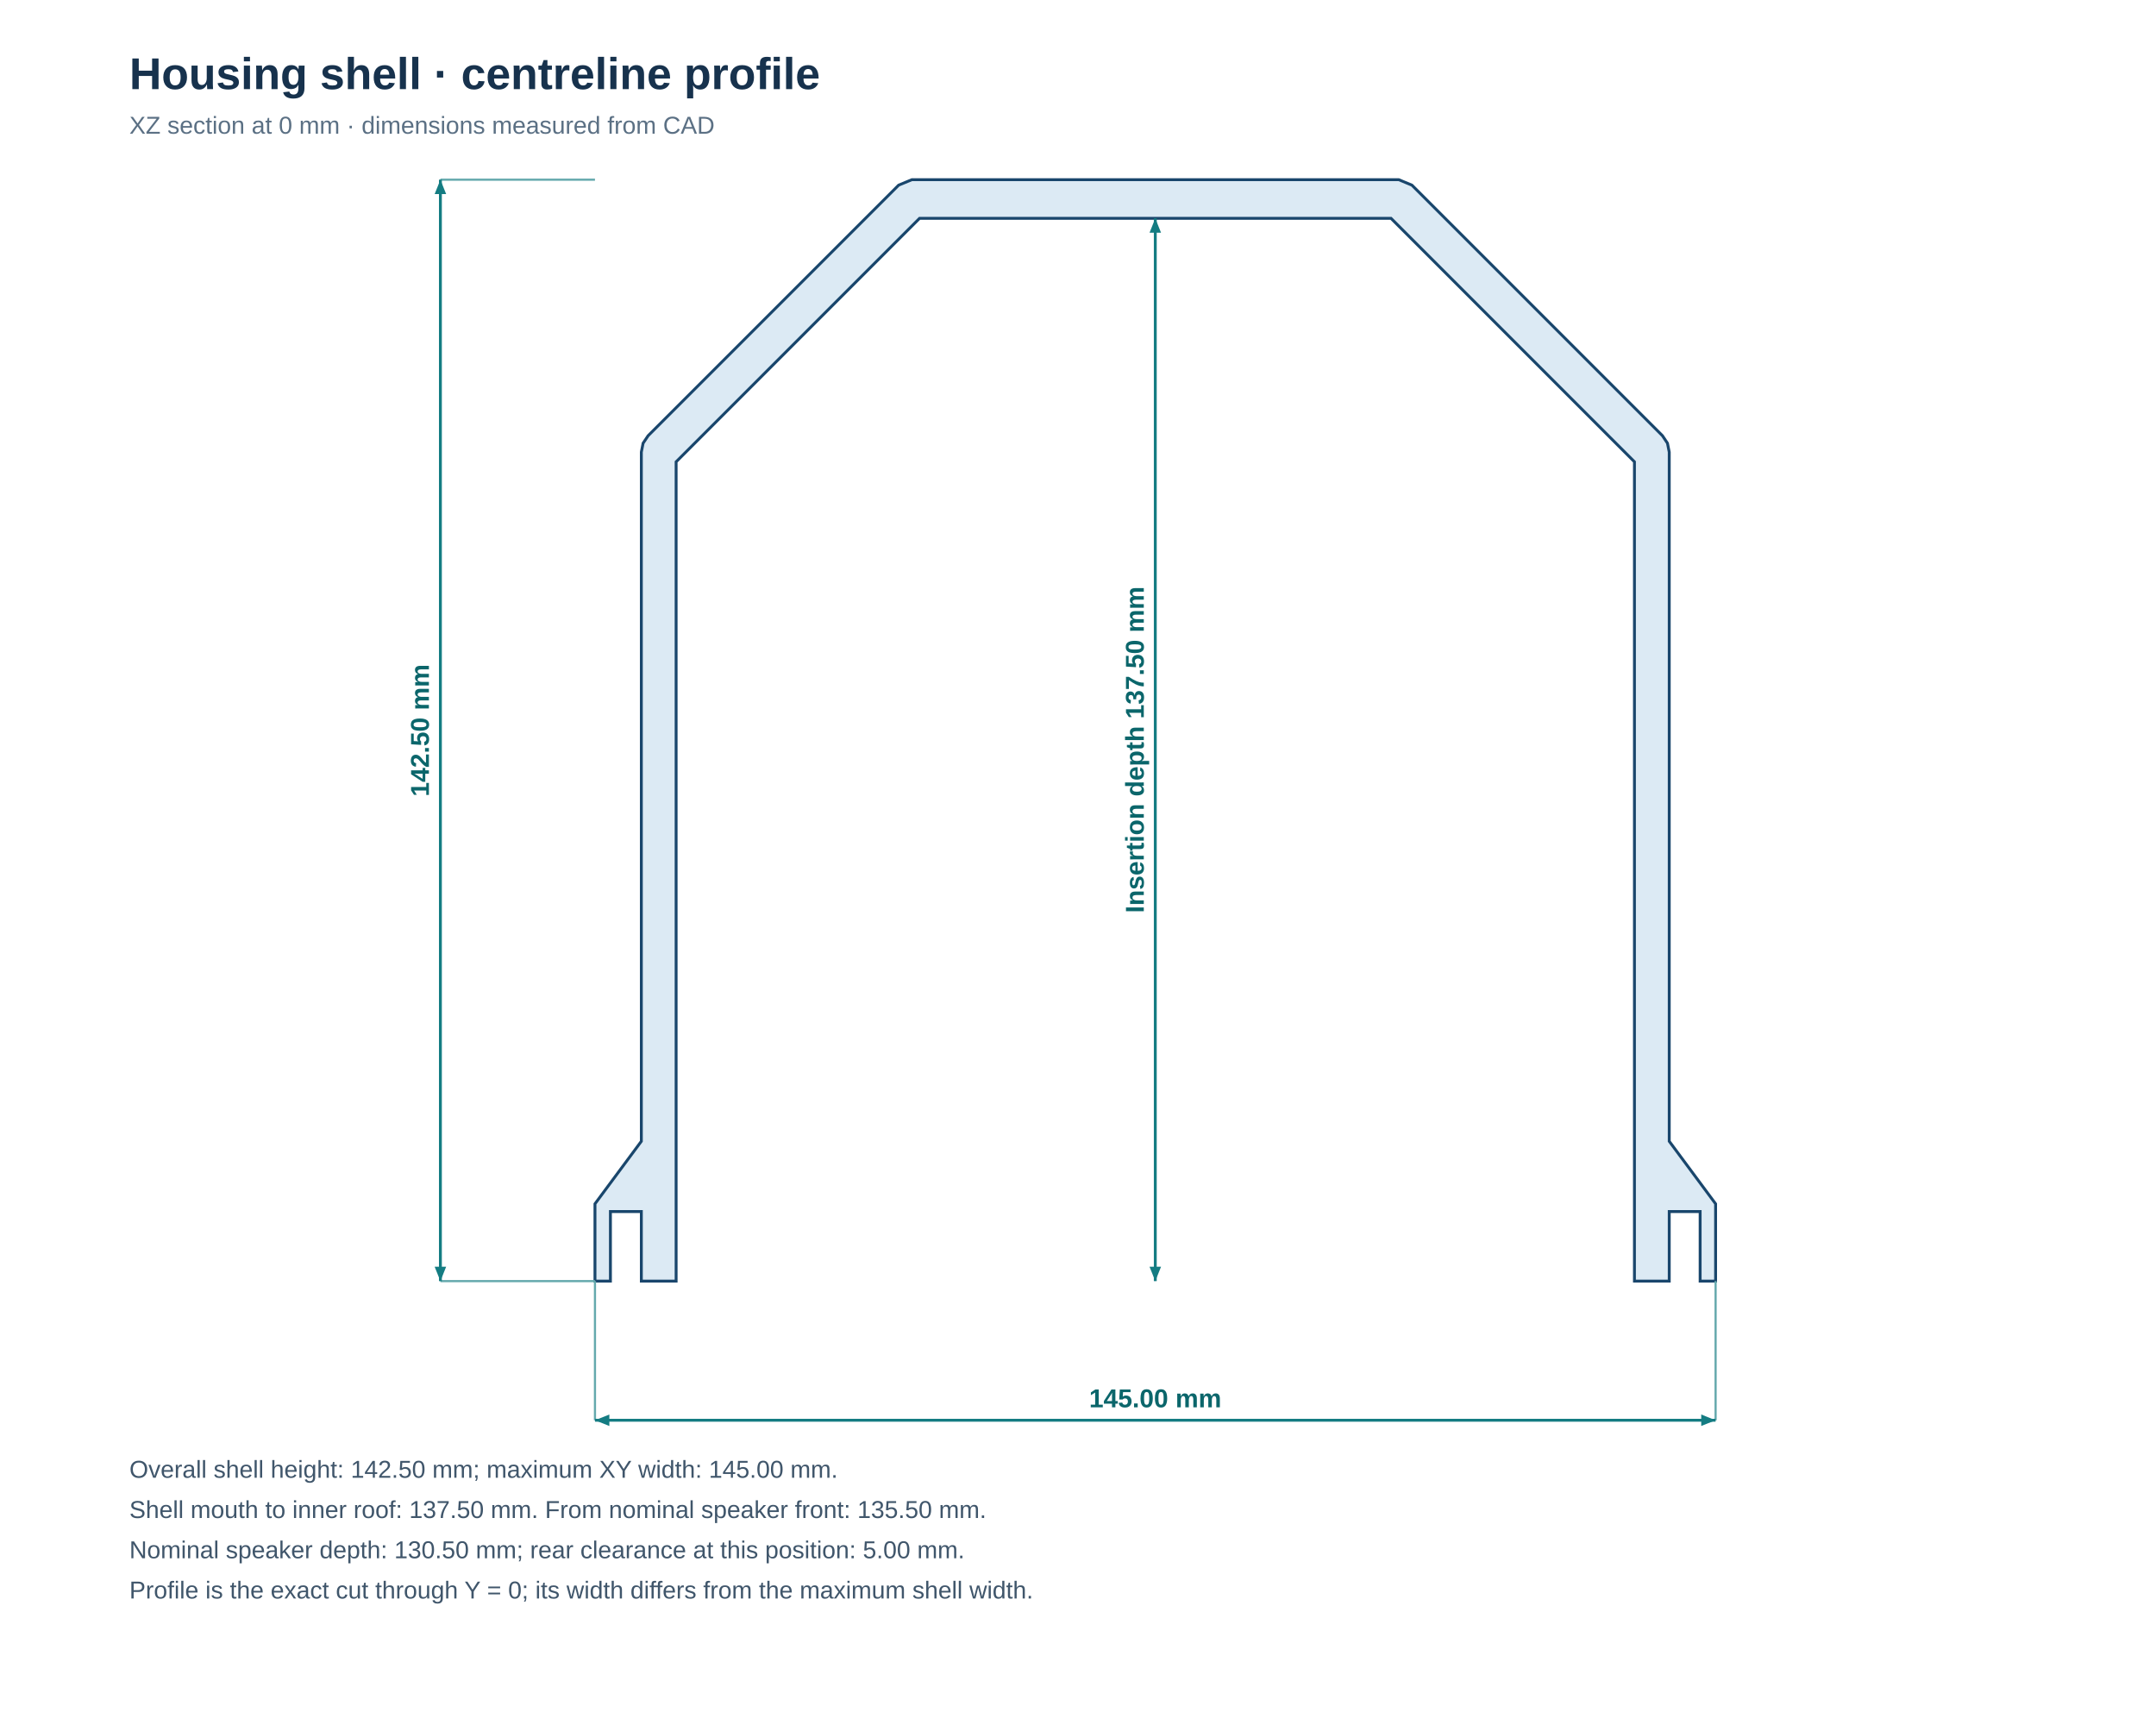
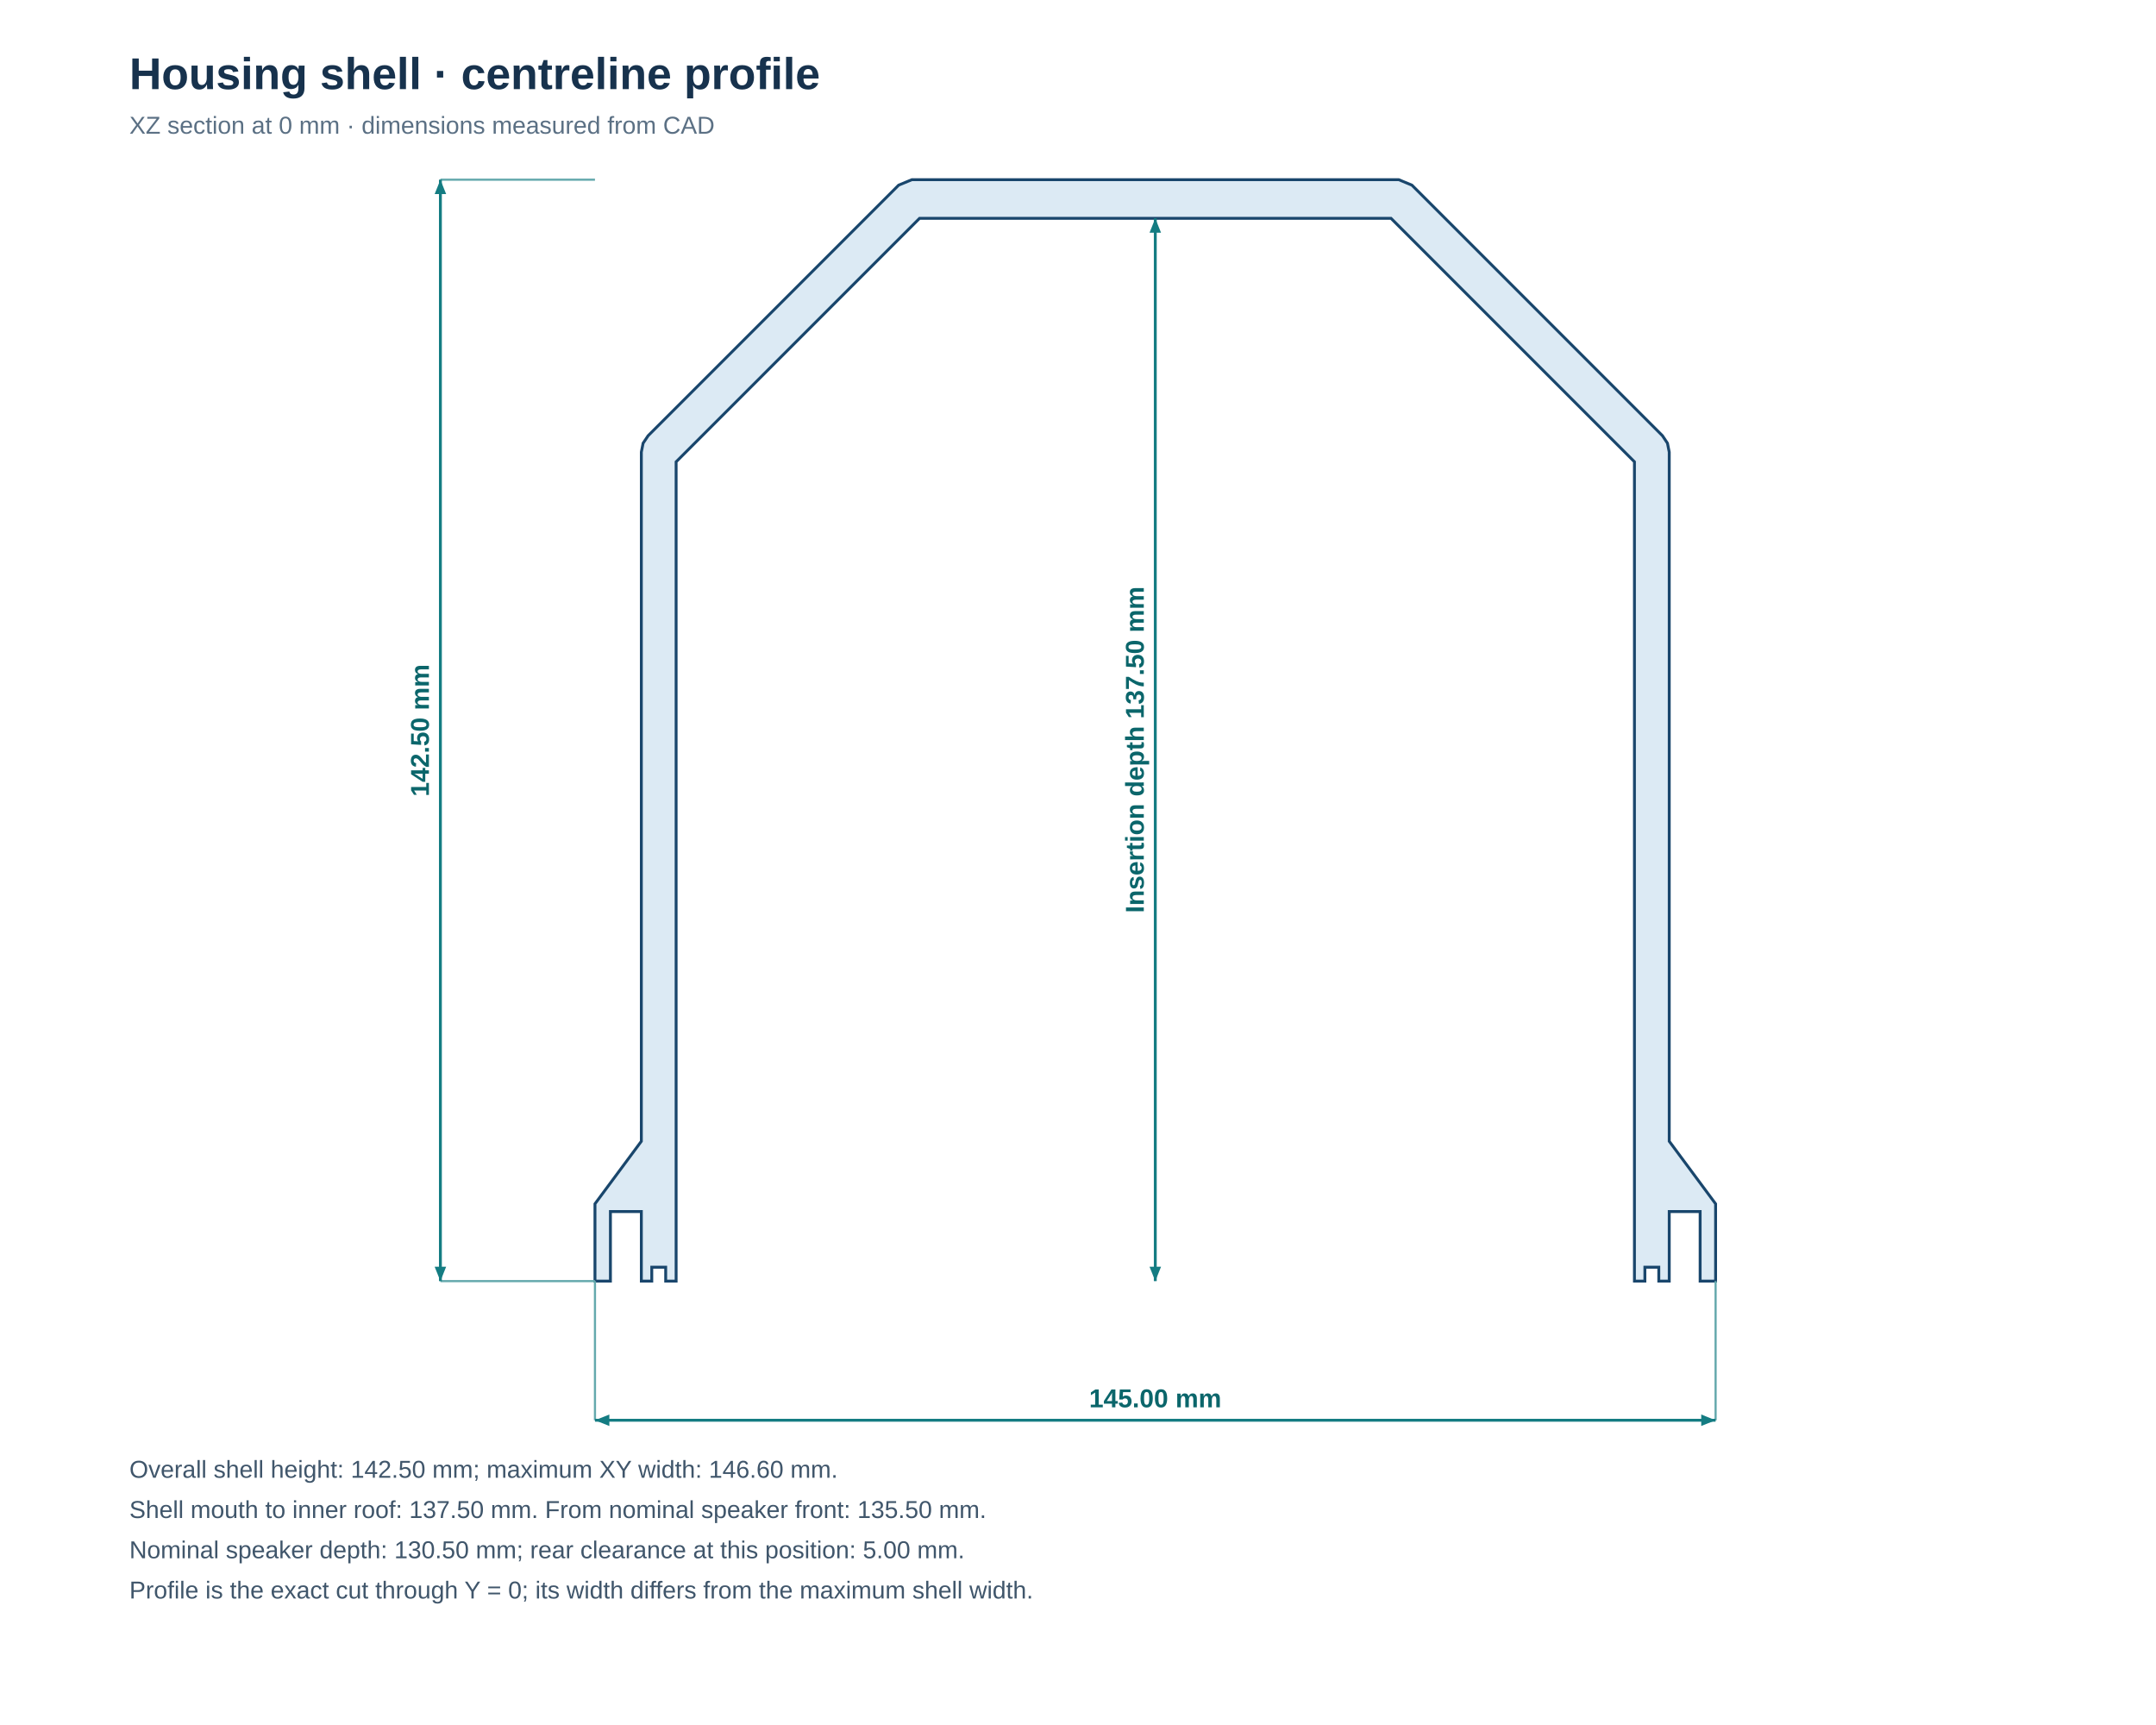
<svg xmlns="http://www.w3.org/2000/svg" width="1500" height="1200" viewBox="0 0 1500 1200">
  <rect width="100%" height="100%" fill="#ffffff" />
  <text x="90" y="62" class="title">Housing shell · centreline profile</text>
  <text x="90" y="93" class="subtitle">XZ section at 0 mm · dimensions measured from CAD</text>
  <style>.title{font:700 31px Arial,sans-serif;fill:#17324d}.subtitle{font:17px Arial,sans-serif;fill:#5b7084}.cut{fill:#dceaf4;stroke:#19466c;stroke-width:2;fill-rule:evenodd}.dim{stroke:#147c82;stroke-width:2;fill:none}.ext{stroke:#65a9ad;stroke-width:1.5}.dimtext{font:700 18px Arial,sans-serif;fill:#0b666b}.leader{stroke:#b45d33;stroke-width:2;fill:none}.leadertext{font:700 18px Arial,sans-serif;fill:#9a4923}.note{font:17px Arial,sans-serif;fill:#40566b}</style>
-   <path class="cut" d="M 446.20,842.82 L 446.20,891.21 L 470.40,891.21 L 470.40,321.26 L 639.77,151.88 L 967.77,151.88 L 1137.14,321.26 L 1137.14,891.21 L 1161.34,891.21 L 1161.34,842.82 L 1182.84,842.82 L 1182.84,891.21 L 1193.60,891.21 L 1193.60,837.45 L 1161.34,793.92 L 1161.34,314.50 L 1160.11,308.32 L 1156.61,303.09 L 982.32,128.80 L 973.14,125.00 L 634.40,125.00 L 625.22,128.80 L 450.93,303.09 L 447.43,308.32 L 446.20,314.50 L 446.20,793.92 L 413.94,837.45 L 413.94,891.21 L 424.69,891.21 L 424.69,842.82 L 446.20,842.82 Z" />
+   <path class="cut" d="M 446.20,842.82 L 446.20,891.21 L 453.46,891.21 L 453.46,881.54 L 463.14,881.54 L 463.14,891.21 L 470.40,891.21 L 470.40,321.26 L 639.77,151.88 L 967.77,151.88 L 1137.14,321.26 L 1137.14,891.21 L 1144.40,891.21 L 1144.40,881.54 L 1154.08,881.54 L 1154.08,891.21 L 1161.34,891.21 L 1161.34,842.82 L 1182.84,842.82 L 1182.84,891.21 L 1193.60,891.21 L 1193.60,837.45 L 1161.34,793.92 L 1161.34,314.50 L 1160.11,308.32 L 1156.61,303.09 L 982.32,128.80 L 973.14,125.00 L 634.40,125.00 L 625.22,128.80 L 450.93,303.09 L 447.43,308.32 L 446.20,314.50 L 446.20,793.92 L 413.94,837.45 L 413.94,891.21 L 424.69,891.21 L 424.69,842.82 L 446.20,842.82 Z" />
  <line class="ext" x1="413.94" y1="891.21" x2="413.94" y2="988.00" />
  <line class="ext" x1="1193.60" y1="891.21" x2="1193.60" y2="988.00" />
  <line class="dim" x1="413.94" y1="988.00" x2="1193.60" y2="988.00" />
  <polygon fill="#147c82" points="413.94,988.00 423.94,992.00 423.94,984.00" />
  <polygon fill="#147c82" points="1193.60,988.00 1183.60,992.00 1183.60,984.00" />
  <text class="dimtext" text-anchor="middle" x="803.77" y="979.00">145.00 mm</text>
  <line class="ext" x1="413.94" y1="891.21" x2="306.40" y2="891.21" />
  <line class="ext" x1="413.94" y1="125.00" x2="306.40" y2="125.00" />
  <line class="dim" x1="306.40" y1="891.21" x2="306.40" y2="125.00" />
  <polygon fill="#147c82" points="306.40,891.21 310.40,881.21 302.40,881.21" />
  <polygon fill="#147c82" points="306.40,125.00 310.40,135.00 302.40,135.00" />
  <text class="dimtext" text-anchor="middle" transform="translate(298.40 508.11) rotate(-90)">142.50 mm</text>
  <line class="ext" x1="803.77" y1="891.21" x2="803.77" y2="891.21" />
  <line class="ext" x1="803.77" y1="151.88" x2="803.77" y2="151.88" />
  <line class="dim" x1="803.77" y1="891.21" x2="803.77" y2="151.88" />
  <polygon fill="#147c82" points="803.77,891.21 807.77,881.21 799.77,881.21" />
  <polygon fill="#147c82" points="803.77,151.88 807.77,161.88 799.77,161.88" />
  <text class="dimtext" text-anchor="middle" transform="translate(795.77 521.55) rotate(-90)">Insertion depth 137.50 mm</text>
-   <text class="note" x="90" y="1028">Overall shell height: 142.50 mm; maximum XY width: 145.00 mm.</text>
+   <text class="note" x="90" y="1028">Overall shell height: 142.50 mm; maximum XY width: 146.60 mm.</text>
  <text class="note" x="90" y="1056">Shell mouth to inner roof: 137.50 mm. From nominal speaker front: 135.50 mm.</text>
  <text class="note" x="90" y="1084">Nominal speaker depth: 130.50 mm; rear clearance at this position: 5.00 mm.</text>
  <text class="note" x="90" y="1112">Profile is the exact cut through Y = 0; its width differs from the maximum shell width.</text>
</svg>
